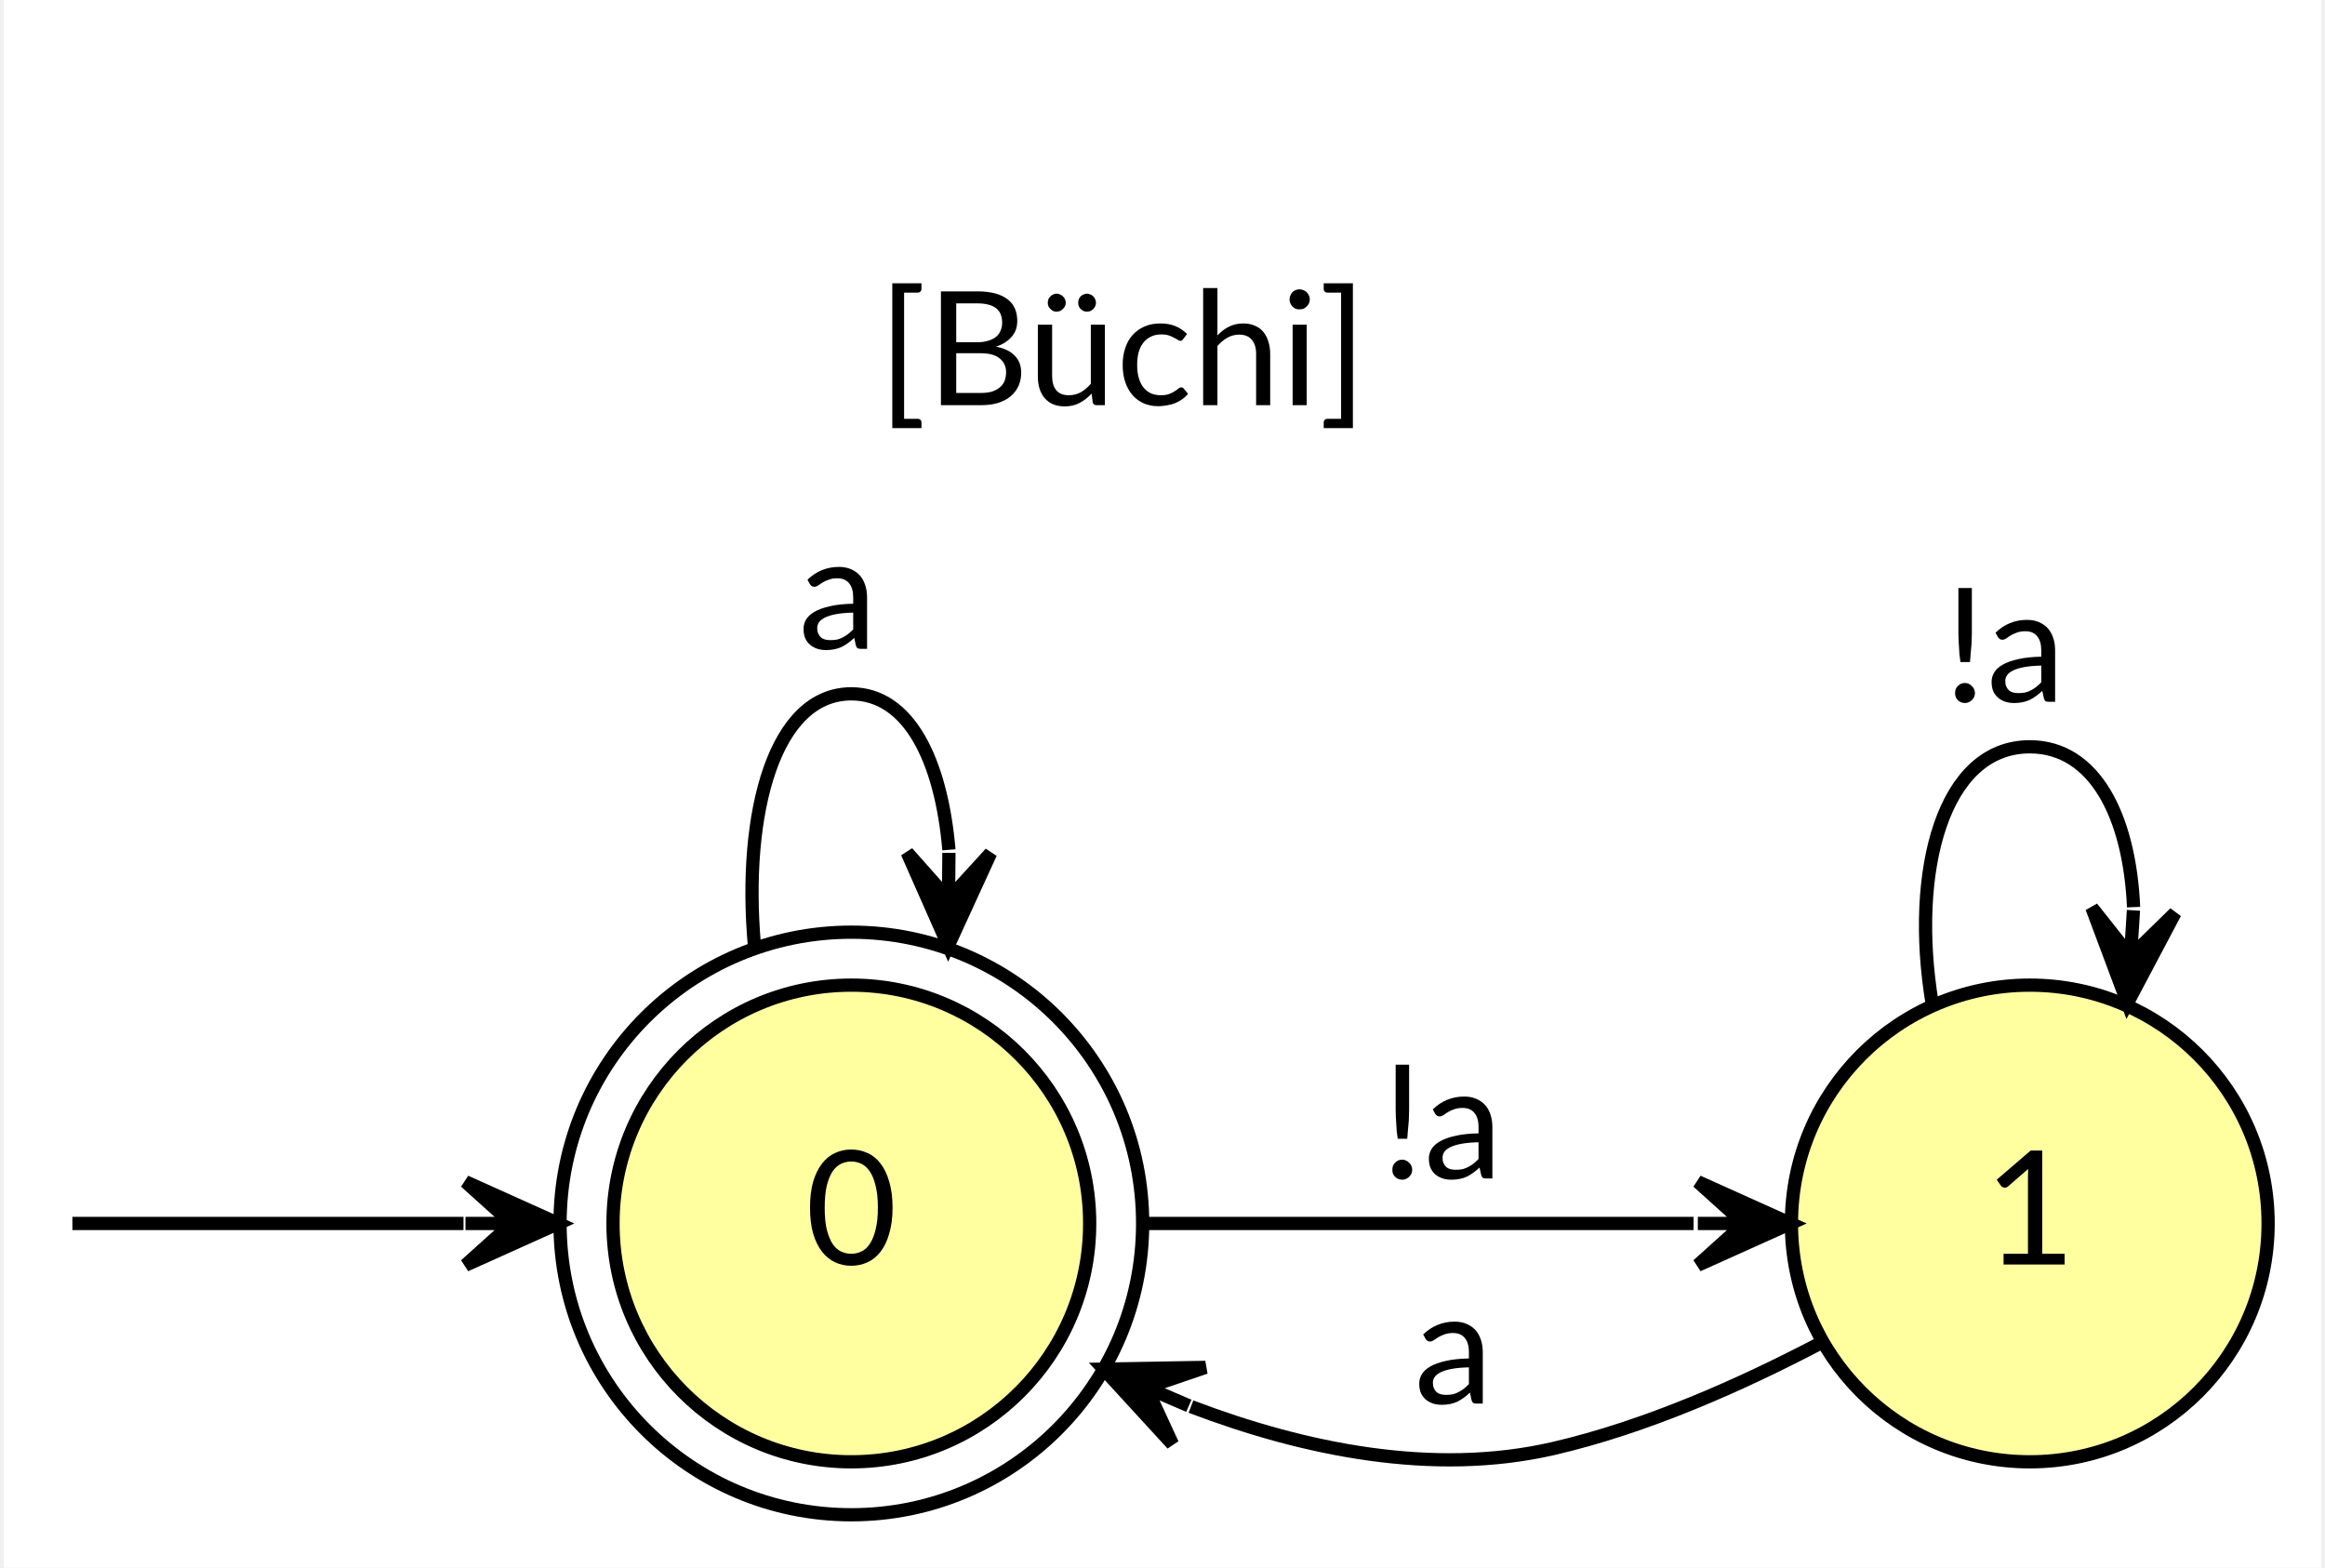
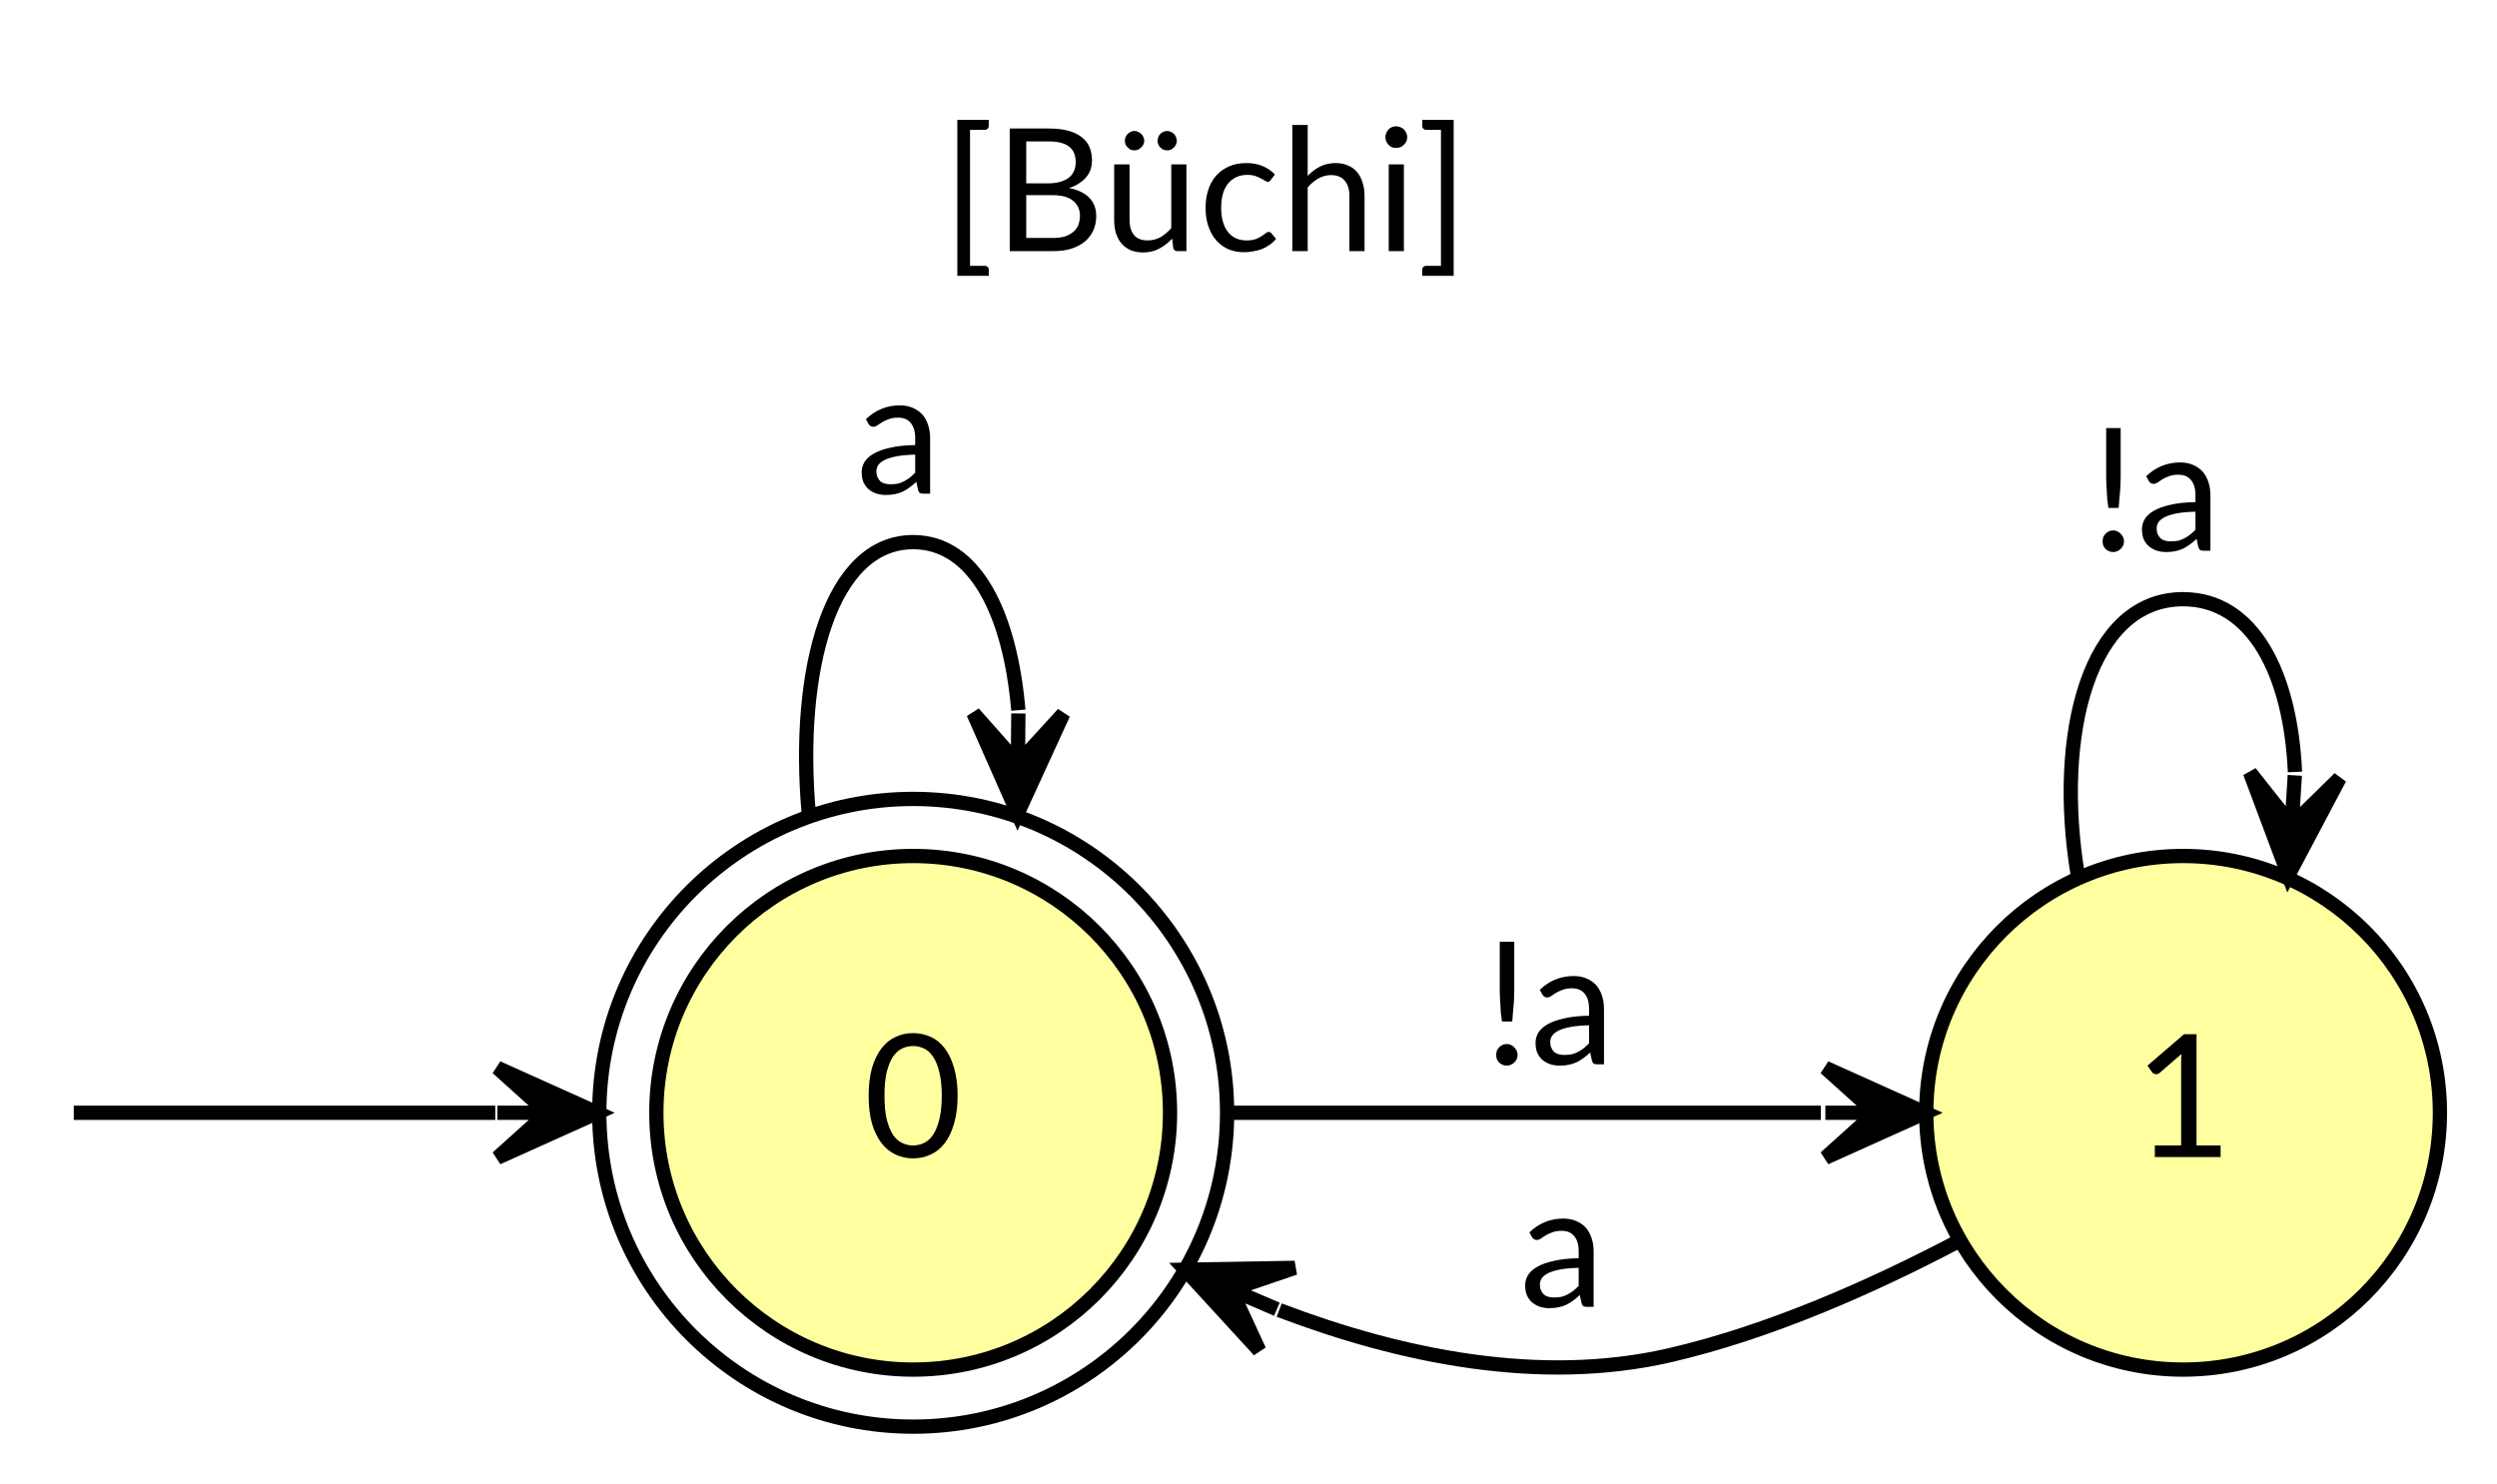
- <svg xmlns="http://www.w3.org/2000/svg" width="175pt" height="118pt" viewBox="0 0 175 118.4">
-   <g class="graph" transform="translate(4 114.4)">
-     <path fill="#fff" stroke="transparent" d="M-4 4v-118.4h175V4H-4z" />
-     <text x="62" y="-83.8" font-family="Lato" font-size="12">[Büchi]</text>
+ <svg xmlns="http://www.w3.org/2000/svg" width="175pt" height="104pt" viewBox="0 0 175 104">
+   <g class="graph" transform="translate(4 100)">
+     <path fill="#fff" stroke="transparent" d="M-4 4v-104h175V4H-4z" />
+     <text x="62" y="-82.4" font-family="Lato" font-size="12">[Büchi]</text>
    <g class="node">
      <circle fill="#ffffa0" stroke="#000" cx="60" cy="-22" r="18" />
      <circle fill="none" stroke="#000" cx="60" cy="-22" r="22" />
      <text text-anchor="middle" x="60" y="-18.9" font-family="Lato" font-size="12">0</text>
    </g>
    <g class="edge">
      <path fill="none" stroke="#000" d="M1.17-22h29.54" />
      <path stroke="#000" d="M37.86-22l-7-3.15 3.5 3.15h-3.5 3.5l-3.5 3.15 7-3.15h0z" />
    </g>
    <g class="edge">
      <path fill="none" stroke="#000" d="M52.68-42.99C51.78-53.09 54.22-62 60-62c4.34 0 6.79 5.01 7.37 11.78" />
      <path stroke="#000" d="M67.32-42.99l3.2-6.98-3.18 3.48.03-3.5h0l-.03 3.5-3.12-3.52 3.1 7.02h0z" />
      <text x="56" y="-65.4" font-family="Lato" font-size="12">a</text>
    </g>
    <g class="node">
      <circle fill="#ffffa0" stroke="#000" cx="149" cy="-22" r="18" />
      <text text-anchor="middle" x="149" y="-18.9" font-family="Lato" font-size="12">1</text>
    </g>
    <g class="edge">
      <path fill="none" stroke="#000" d="M82.06-22h41.55" />
      <path stroke="#000" d="M130.93-22l-7-3.15 3.5 3.15h-3.5 3.5l-3.5 3.15 7-3.15h0z" />
      <text x="100" y="-25.4" font-family="Lato" font-size="12">!a</text>
    </g>
    <g class="edge">
      <path fill="none" stroke="#000" d="M133.22-12.98C127.18-9.8 119.98-6.61 113-5c-9.06 2.08-18.79.09-27.35-3.17" />
      <path stroke="#000" d="M79.06-11l5.19 5.66-1.97-4.27 3.21 1.38h0l-3.21-1.38 4.46-1.52-7.68.13h0z" />
      <text x="102.5" y="-8.4" font-family="Lato" font-size="12">a</text>
    </g>
    <g class="edge">
      <path fill="none" stroke="#000" d="M141.62-38.66C139.98-48.62 142.44-58 149-58c4.92 0 7.54 5.27 7.84 12.11" />
      <path stroke="#000" d="M156.38-38.66l3.59-6.79-3.36 3.29.22-3.49h0l-.22 3.49-2.92-3.69 2.69 7.19h0z" />
      <text x="142.5" y="-61.4" font-family="Lato" font-size="12">!a</text>
    </g>
  </g>
</svg>
